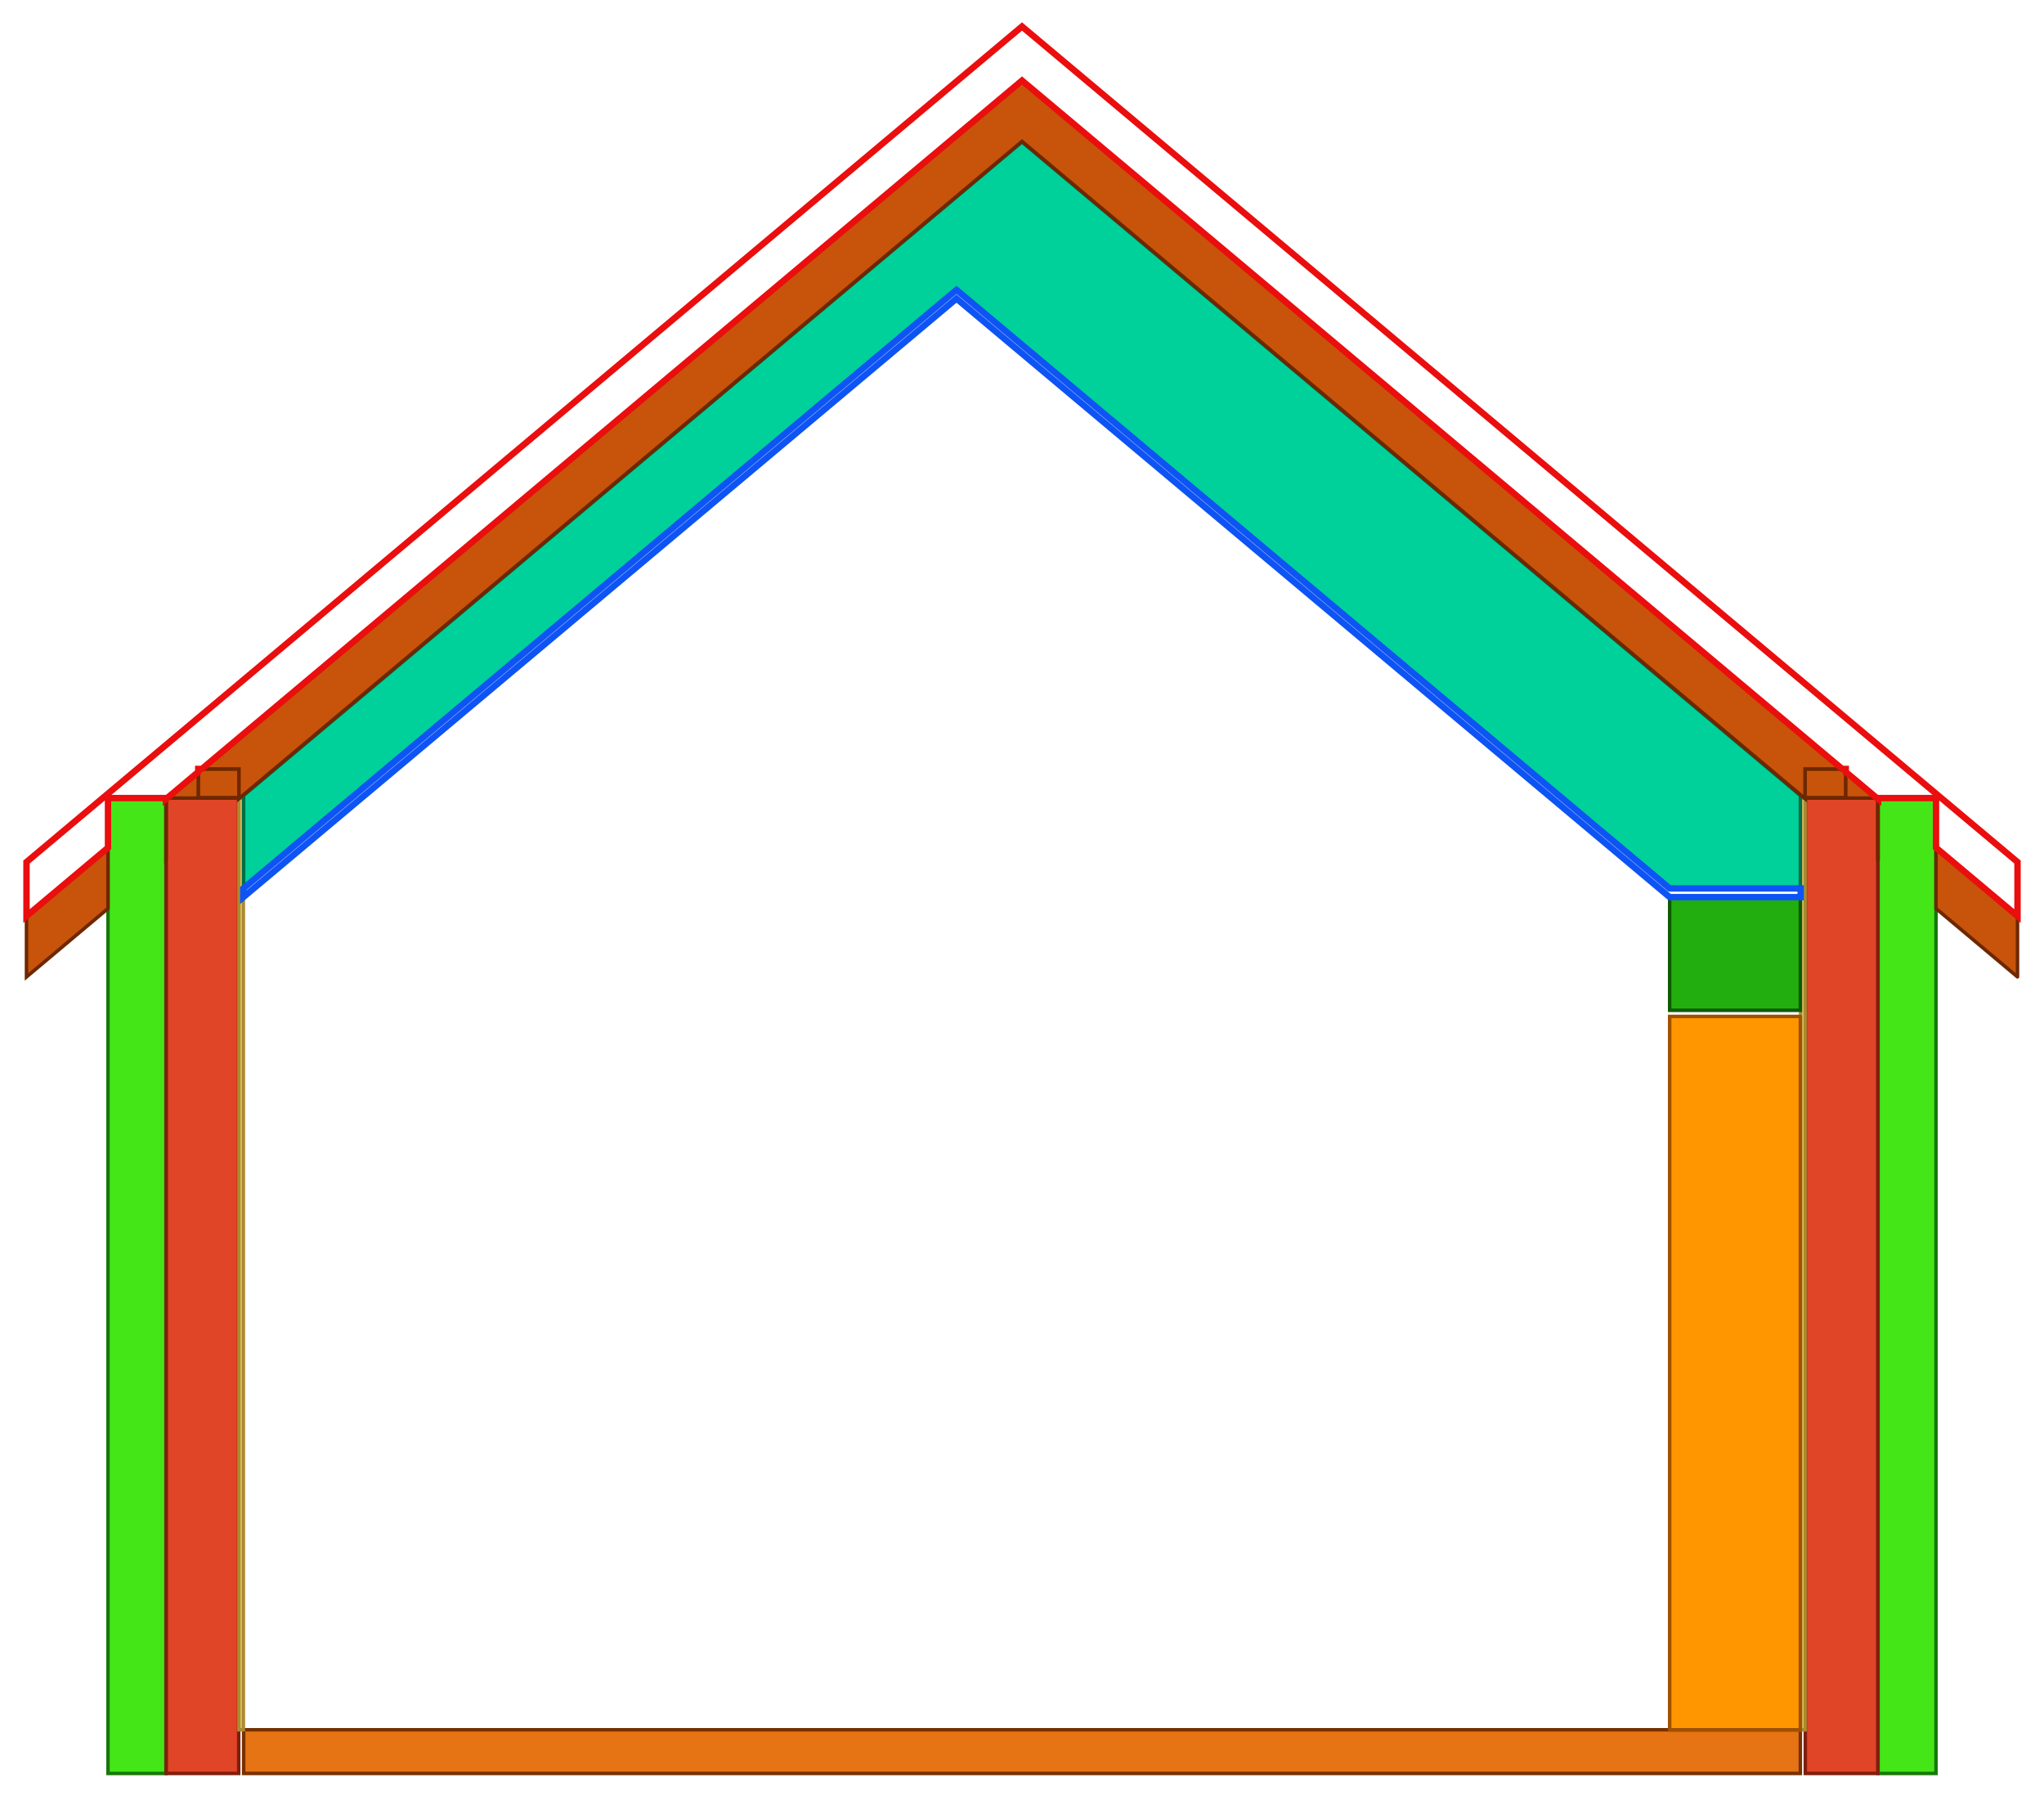
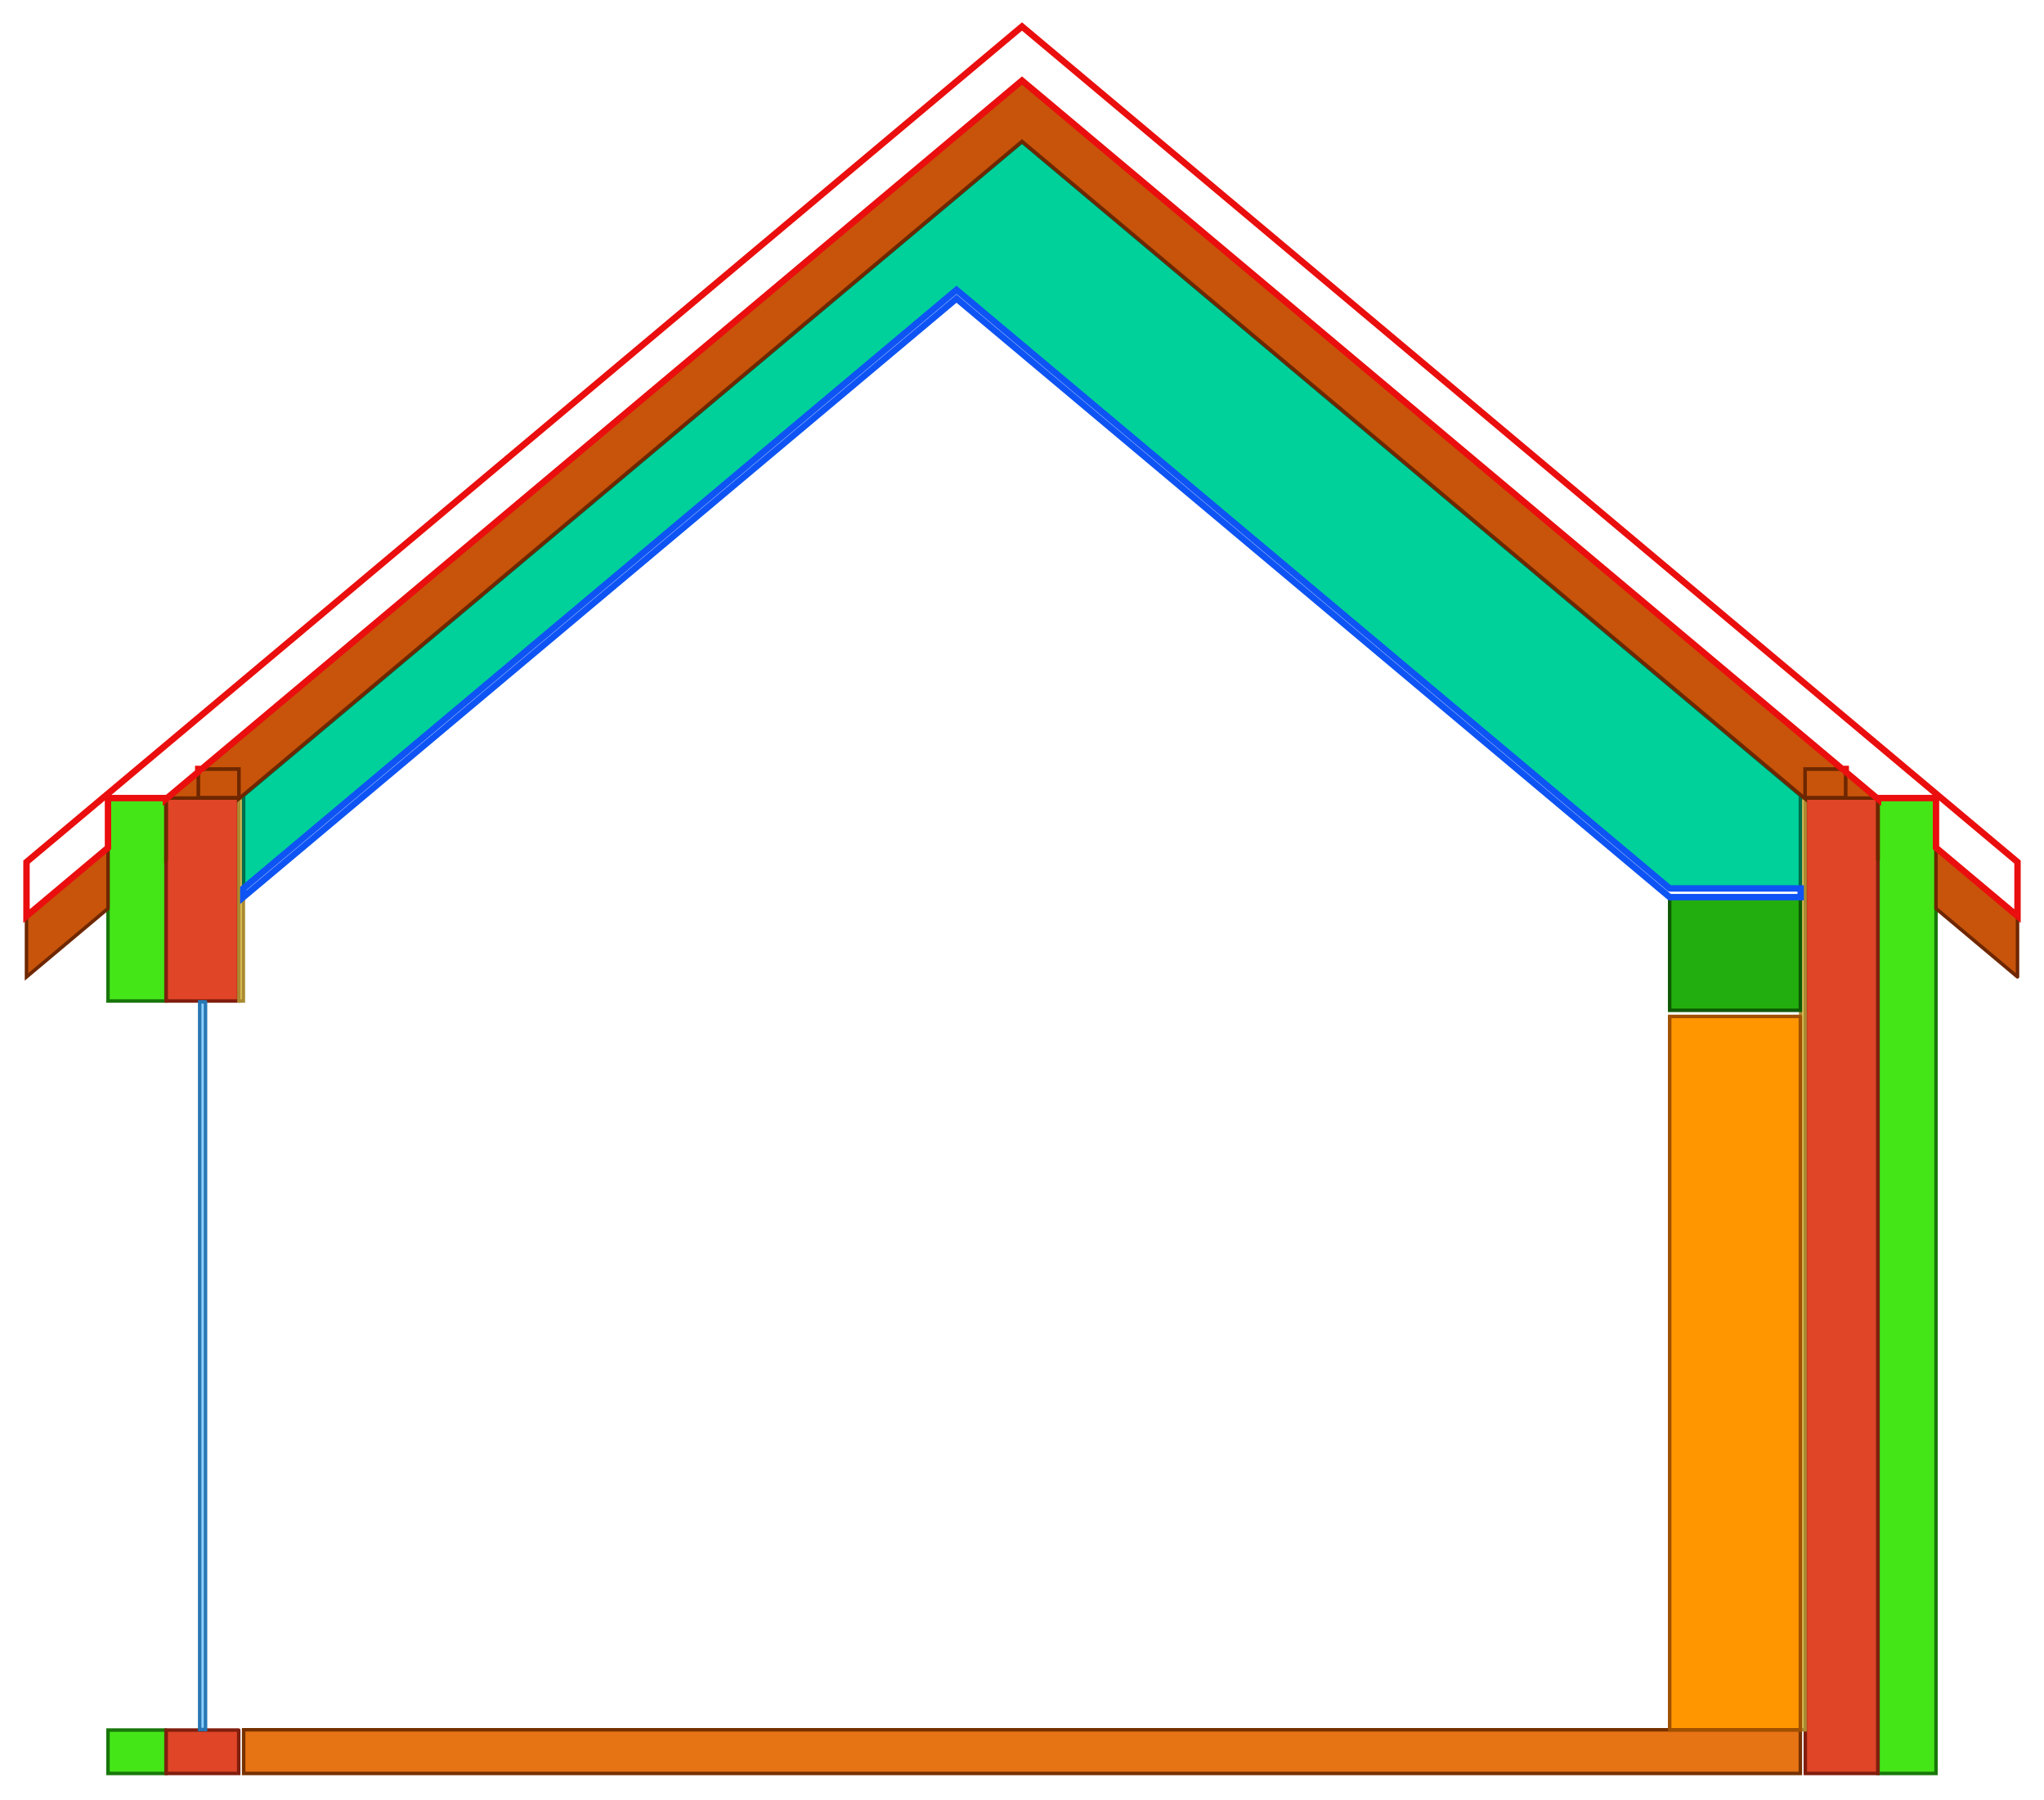
<svg xmlns="http://www.w3.org/2000/svg" width="7022.0mm" height="6182.0mm" viewBox="-836.0 -5941.0 7022.0 6182.0" version="1.1">
  <g transform="scale(1,-1)" stroke-linecap="round">
    <g fill="rgb(230,115,20)" stroke="rgb(119,49,0)" stroke-width="12.0" id="podlaha">
      <path d="M 5349.0,0.0 L 1.0,0.0 L 1.0,-150.0 L 5349.0,-150.0 L 5349.0,0.0" />
    </g>
    <g fill="rgb(69,230,24)" stroke="rgb(24,119,10)" stroke-width="12.0" id="eps">
-       <path d="M -266.0,3200.0 L -465.0,3200.0 L -465.0,-150.0 L -266.0,-150.0 L -266.0,3200.0" />
+       <path d="M -266.0,-1.0 L -465.0,-1.0 L -465.0,-150.0 L -266.0,-150.0 L -266.0,-1.0" />
+       <path d="M -266.0,3200.0 L -465.0,3200.0 L -465.0,2503.0 L -266.0,2503.0 L -266.0,3200.0" />
      <path d="M 5815.0,3200.0 L 5616.0,3200.0 L 5616.0,-150.0 L 5815.0,-150.0 L 5815.0,3200.0" />
    </g>
    <g fill="rgb(224,69,39)" stroke="rgb(129,30,14)" stroke-width="12.0" id="zdivo">
-       <path d="M -16.0,3200.0 L -265.0,3200.0 L -265.0,-150.0 L -16.0,-150.0 L -16.0,3200.0" />
+       <path d="M -16.0,3200.0 L -265.0,3200.0 L -265.0,2503.0 L -16.0,2503.0 L -16.0,3200.0" />
+       <path d="M -16.0,-1.0 L -265.0,-1.0 L -265.0,-150.0 L -16.0,-150.0 L -16.0,-1.0" />
      <path d="M 5615.0,3200.0 L 5366.0,3200.0 L 5366.0,-150.0 L 5615.0,-150.0 L 5615.0,3200.0" />
    </g>
    <g fill="rgb(255,224,119)" stroke="rgb(170,139,49)" stroke-width="12.0" id="omitka">
-       <path d="M 0.0,3200.0 L -15.0,3200.0 L -15.0,0.0 L 0.0,0.0 L 0.0,3200.0" />
+       <path d="M 0.0,3200.0 L -15.0,3200.0 L -15.0,2503.0 L 0.0,2503.0 L 0.0,3200.0" />
      <path d="M 5365.0,3200.0 L 5350.0,3200.0 L 5350.0,0.0 L 5365.0,0.0 L 5365.0,3200.0" />
    </g>
    <g fill="rgb(0,209,154)" stroke="rgb(0,110,74)" stroke-width="12.0" id="vata">
      <path d="M 1.0,2891.698 L 2450.0,4947.492 L 4900.0,2891.698 L 5349.0,2891.698 L 5349.0,3208.87 L 2675.0,5453.462 L 1.0,3208.87 L 1.0,2891.698" />
    </g>
    <g fill="rgb(255,150,0)" stroke="rgb(160,80,0)" stroke-width="12.0" id="nabytek">
      <path d="M 5349.0,2450.0 L 4900.0,2450.0 L 4900.0,0.0 L 5349.0,0.0 L 5349.0,2450.0" />
    </g>
    <g fill="rgb(199,84,10)" stroke="rgb(110,39,0)" stroke-width="12.0" id="pozednice">
      <path d="M -15.0,3300.0 L -155.0,3300.0 L -155.0,3201.0 L -15.0,3201.0 L -15.0,3300.0" />
      <path d="M 5505.0,3300.0 L 5365.0,3300.0 L 5365.0,3201.0 L 5505.0,3201.0 L 5505.0,3300.0" />
    </g>
    <g fill="rgb(199,84,10)" stroke="rgb(110,39,0)" stroke-width="12.0" id="krov">
+       <path d="M 5490.311,3300.0 L 2675.0,5662.327 L -140.311,3300.0 L -15.0,3300.0 L -15.0,3201.0 L -155.0,3201.0 L -155.0,3287.675 L -259.487,3200.0 L -16.0,3200.0 L -16.0,3197.444 L -15.0,3198.284 L -15.0,3200.0 L -12.954,3200.0 L 2675.0,5455.462 L 5362.954,3200.0 L 5365.0,3200.0 L 5365.0,3198.284 L 5366.0,3197.444 L 5366.0,3200.0 L 5609.487,3200.0 L 5505.0,3287.675 L 5505.0,3201.0 L 5365.0,3201.0 L 5365.0,3300.0 L 5490.311,3300.0" />
+       <path d="M -265.0,2988.509 L -265.0,3195.374 L -266.0,3194.535 L -266.0,2987.67 L -265.0,2988.509" />
+       <path d="M 6095.0,2585.741 L 6095.0,2792.606 L 5815.0,3027.554 L 5815.0,2820.689 L 6095.0,2585.741" />
      <path d="M 5616.0,2987.67 L 5616.0,3194.535 L 5615.0,3195.374 L 5615.0,2988.509 L 5616.0,2987.67" />
      <path d="M -465.0,2820.689 L -465.0,3027.554 L -745.0,2792.606 L -745.0,2585.741 L -465.0,2820.689" />
-       <path d="M 5490.311,3300.0 L 2675.0,5662.327 L -140.311,3300.0 L -15.0,3300.0 L -15.0,3201.0 L -155.0,3201.0 L -155.0,3287.675 L -259.487,3200.0 L -16.0,3200.0 L -16.0,3197.444 L -15.0,3198.284 L -15.0,3200.0 L -12.954,3200.0 L 2675.0,5455.462 L 5362.954,3200.0 L 5365.0,3200.0 L 5365.0,3198.284 L 5366.0,3197.444 L 5366.0,3200.0 L 5609.487,3200.0 L 5505.0,3287.675 L 5505.0,3201.0 L 5365.0,3201.0 L 5365.0,3300.0 L 5490.311,3300.0" />
-       <path d="M 6095.0,2585.741 L 6095.0,2792.606 L 5815.0,3027.554 L 5815.0,2820.689 L 6095.0,2585.741" />
-       <path d="M -265.0,2988.509 L -265.0,3195.374 L -266.0,3194.535 L -266.0,2987.67 L -265.0,2988.509" />
    </g>
    <g fill="rgb(34,174,14)" stroke="rgb(14,90,4)" stroke-width="12.0" id="soffit">
      <path d="M 5349.0,2858.698 L 4900.0,2858.698 L 4900.0,2471.0 L 5349.0,2471.0 L 5349.0,2858.698" />
+     </g>
+     <g fill="rgb(139,209,255)" stroke="rgb(39,119,180)" stroke-width="12.0" id="sklo">
+       <path d="M -130.0,2500.0 L -150.0,2500.0 L -150.0,1.0 L -130.0,1.0 L -130.0,2500.0" />
    </g>
    <g fill="none" stroke="rgb(14,84,244)" stroke-width="22.0" id="podhled">
      <path d="M 4900.0,2889.698 L 2450.0,4945.492 L -0.0,2889.698 L 0.0,2859.698 L 2450.0,4915.492 L 4900.0,2859.698 L 5350.0,2859.698 L 5350.0,2889.698 L 4900.0,2889.698" />
    </g>
    <g fill="none" stroke="rgb(234,14,14)" stroke-width="22.0" id="krytina">
      <path d="M -142.695,3300.0 L 2675.0,5664.327 L 5492.695,3300.0 L 5505.0,3300.0 L 5505.0,3289.675 L 5611.87,3200.0 L 5615.0,3200.0 L 5615.0,3197.374 L 5616.0,3196.535 L 5616.0,3200.0 L 5815.0,3200.0 L 5815.0,3029.554 L 6095.0,2794.606 L 6095.0,2980.279 L 2675.0,5850.0 L -745.0,2980.279 L -745.0,2794.606 L -465.0,3029.554 L -465.0,3200.0 L -266.0,3200.0 L -266.0,3196.535 L -265.0,3197.374 L -265.0,3200.0 L -261.87,3200.0 L -155.0,3289.675 L -155.0,3300.0 L -142.695,3300.0" />
    </g>
  </g>
</svg>
